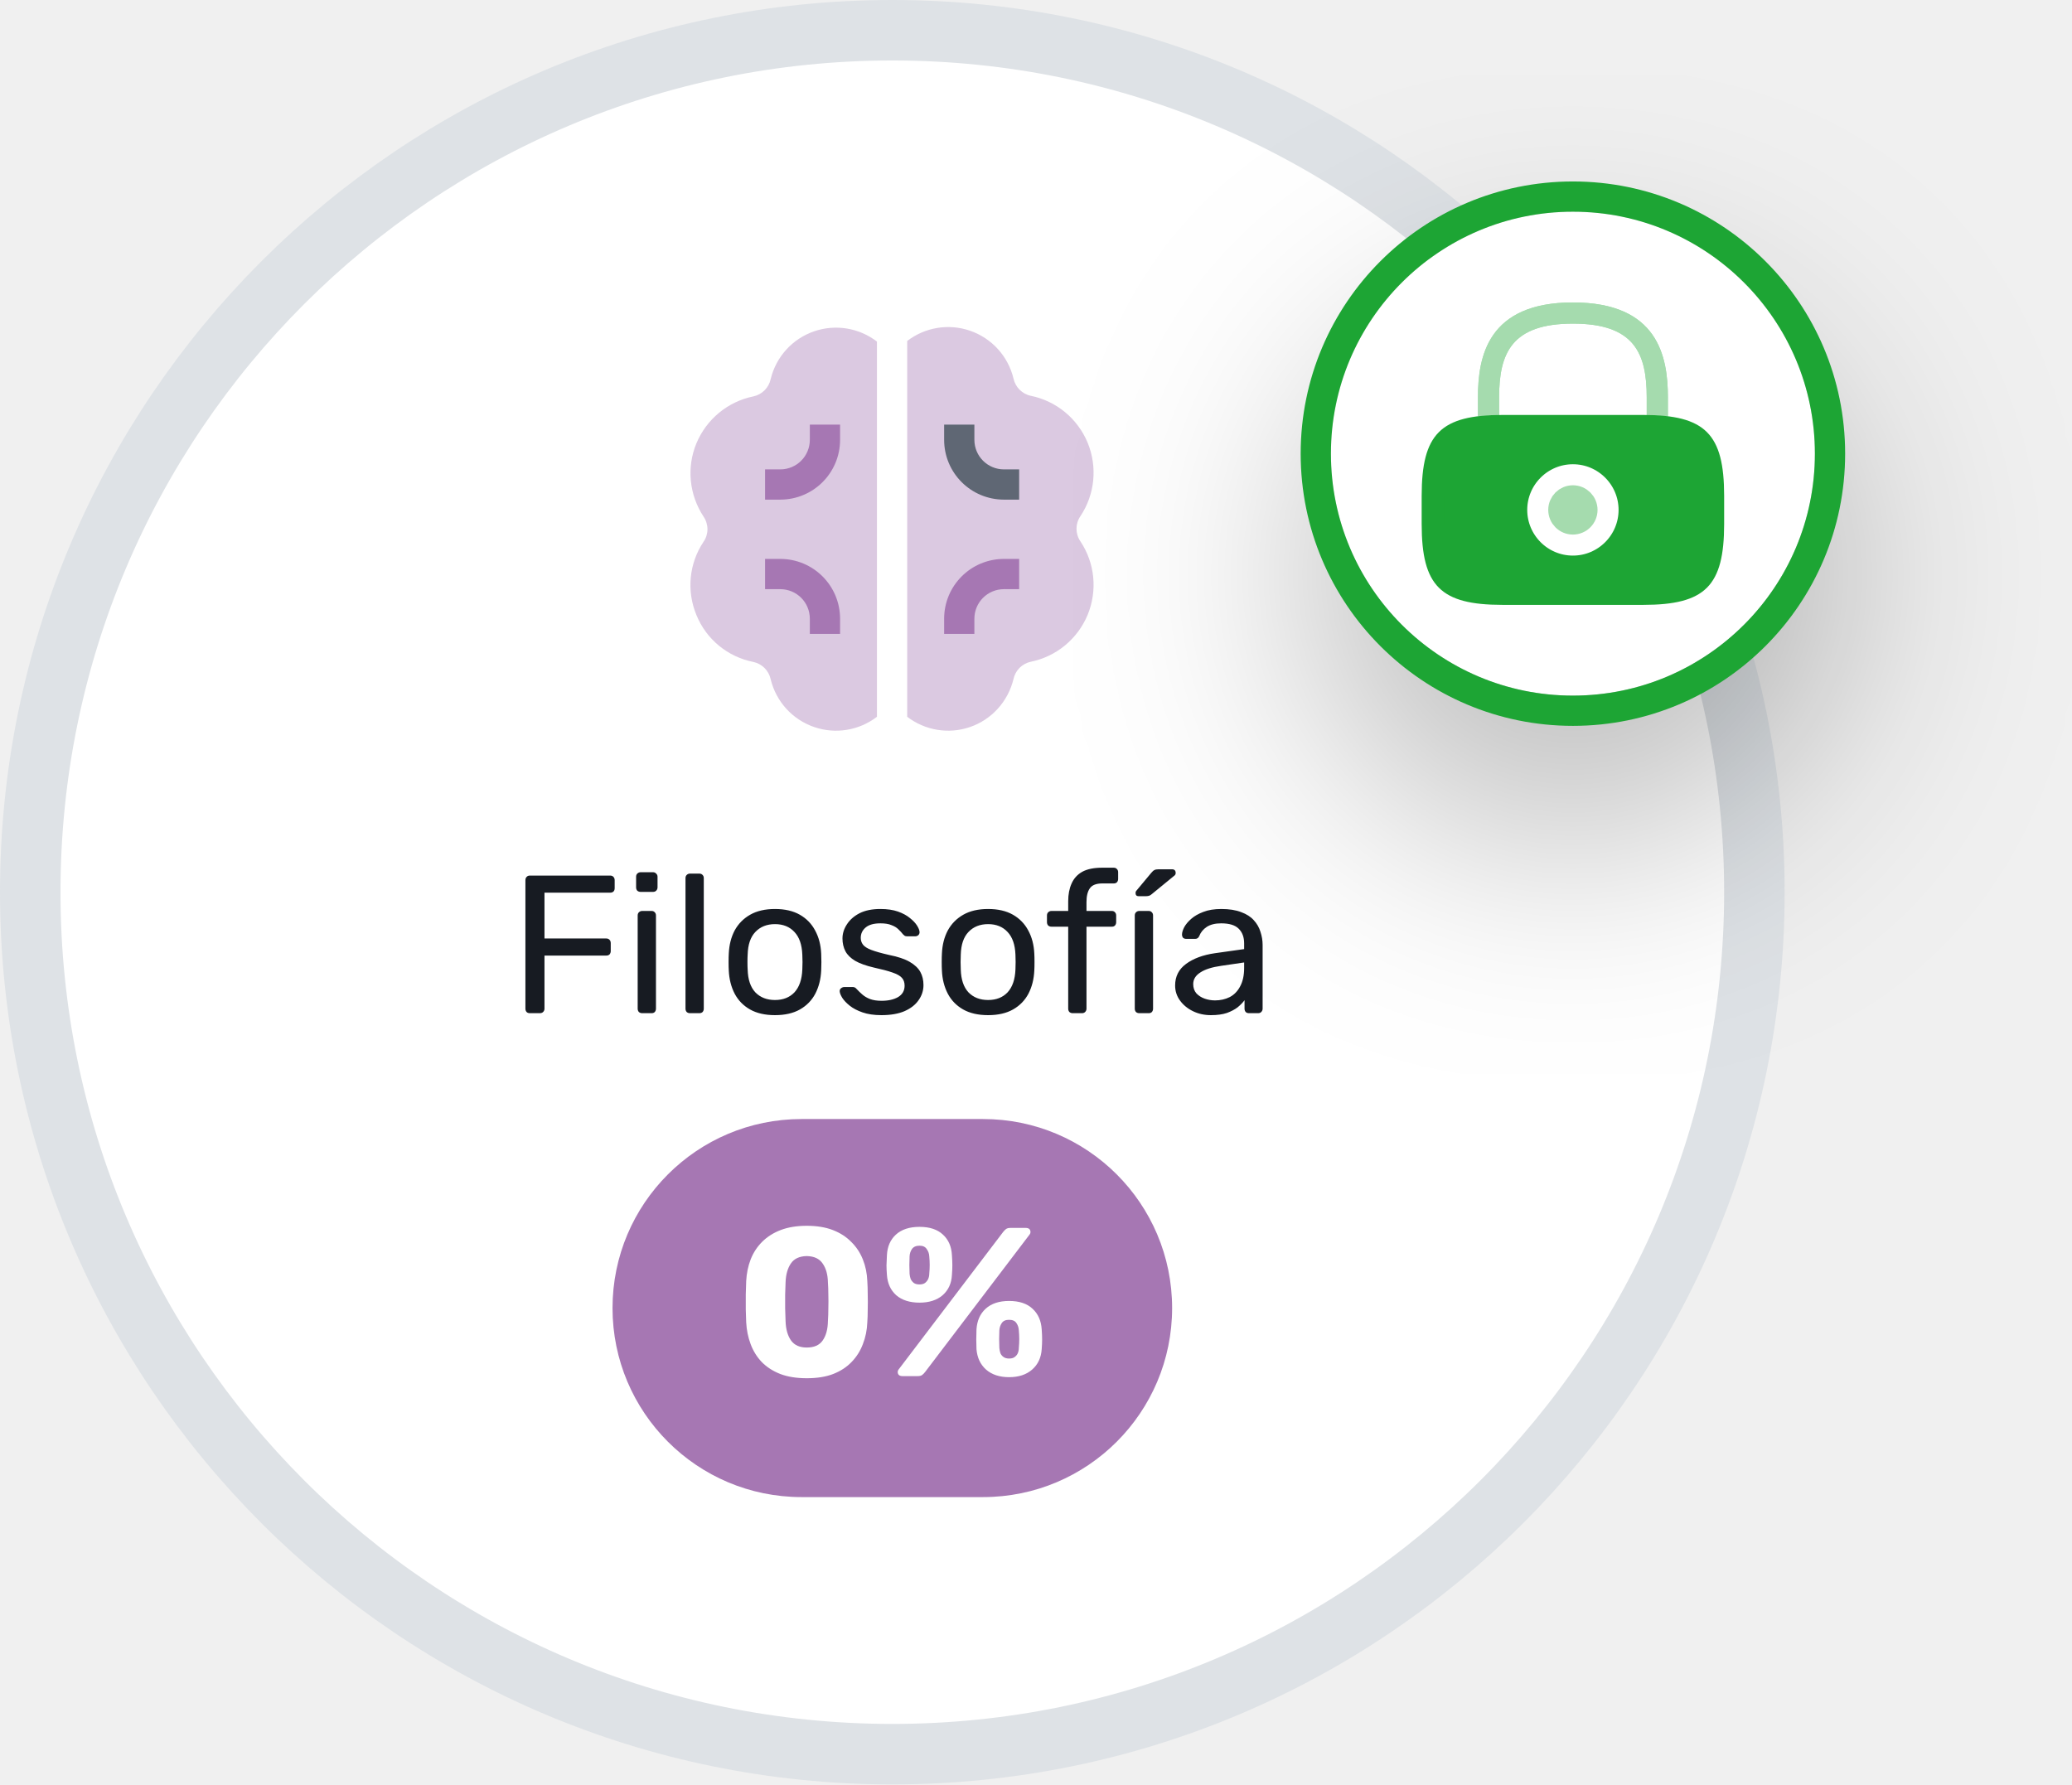
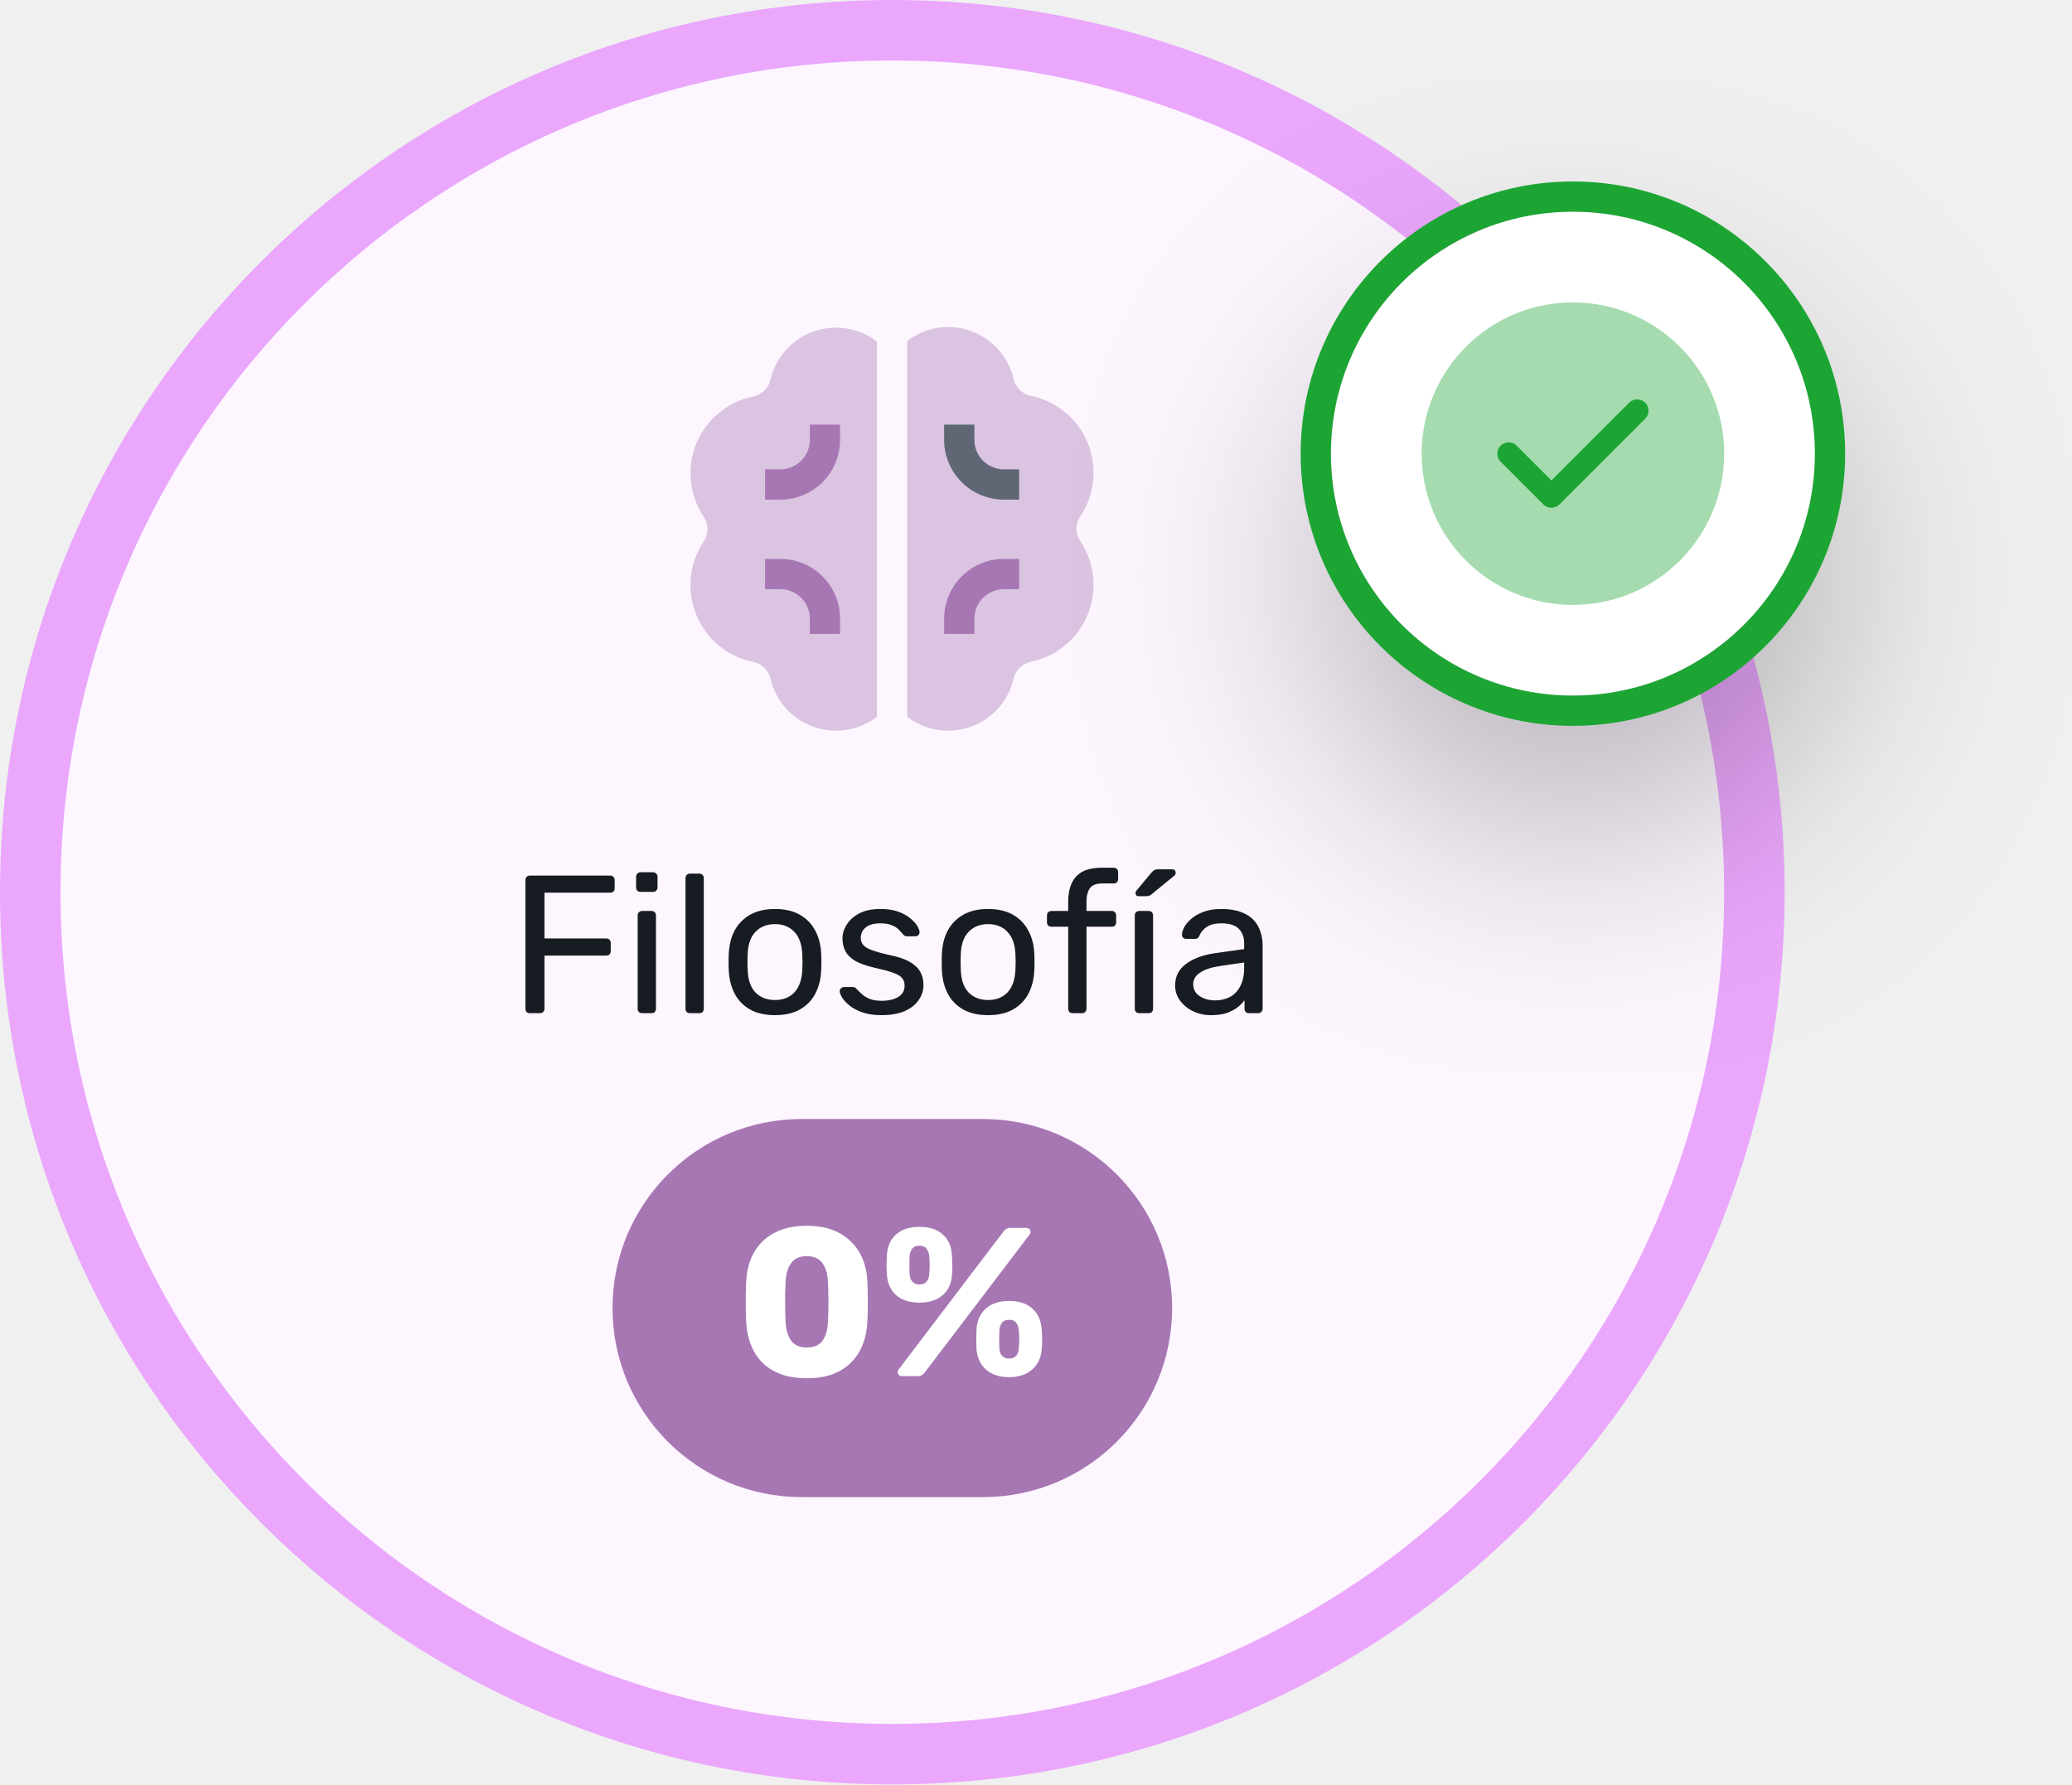
<svg xmlns="http://www.w3.org/2000/svg" width="137" height="118" viewBox="0 0 137 118" fill="none">
-   <rect x="2" y="2" width="114" height="114" rx="57" fill="white" />
-   <rect x="2" y="2" width="114" height="114" rx="57" stroke="#DEE2E6" stroke-width="4" />
-   <g clip-path="url(#clip0_15958_19572)">
-     <mask id="mask0_15958_19572" style="mask-type:luminance" maskUnits="userSpaceOnUse" x="43" y="19" width="32" height="32">
+   <rect x="2" y="2" width="114" height="114" rx="57" fill="#FDF6FF" />
+   <rect x="2" y="2" width="114" height="114" rx="57" stroke="#EAA7FC" stroke-width="4" />
+   <g clip-path="url(#clip0_16167_41080)">
+     <mask id="mask0_16167_41080" style="mask-type:luminance" maskUnits="userSpaceOnUse" x="43" y="19" width="32" height="32">
      <path d="M75 19H43V51H75V19Z" fill="white" />
    </mask>
-     <g mask="url(#mask0_15958_19572)">
+     <g mask="url(#mask0_16167_41080)">
      <path opacity="0.4" fill-rule="evenodd" clip-rule="evenodd" d="M57.984 22.588C56.805 21.683 55.25 21.423 53.837 21.907C52.397 22.4 51.317 23.587 50.957 25.067C50.837 25.64 50.384 26.093 49.811 26.213C48.117 26.56 46.717 27.72 46.051 29.307C45.384 30.907 45.571 32.72 46.517 34.16C46.864 34.667 46.864 35.334 46.517 35.827C45.557 37.267 45.384 39.08 46.051 40.68C46.704 42.28 48.117 43.44 49.811 43.773C50.384 43.893 50.837 44.347 50.957 44.92C51.317 46.4 52.397 47.587 53.837 48.08C55.25 48.564 56.805 48.304 57.984 47.399V22.588ZM59.984 47.399C61.163 48.303 62.717 48.564 64.13 48.08C65.57 47.587 66.651 46.387 67.011 44.907C67.131 44.333 67.584 43.88 68.157 43.76C69.851 43.413 71.251 42.253 71.917 40.653C72.571 39.053 72.397 37.24 71.437 35.8C71.091 35.293 71.091 34.64 71.437 34.133C72.397 32.693 72.571 30.88 71.917 29.28C71.251 27.68 69.851 26.52 68.157 26.174C67.584 26.053 67.131 25.6 67.011 25.027C66.651 23.547 65.57 22.36 64.13 21.867C62.717 21.383 61.163 21.643 59.984 22.548V47.399Z" fill="#A677B3" />
      <path fill-rule="evenodd" clip-rule="evenodd" d="M66.386 38.96C65.298 38.96 64.426 39.832 64.426 40.92V41.92H62.426V40.92C62.426 38.728 64.193 36.96 66.386 36.96H67.386V38.96H66.386Z" fill="#A677B3" />
      <path fill-rule="evenodd" clip-rule="evenodd" d="M55.546 28.08V29.08C55.546 31.272 53.778 33.04 51.586 33.04H50.586V31.04H51.586C52.674 31.04 53.546 30.168 53.546 29.08V28.08H55.546Z" fill="#A677B3" />
      <path fill-rule="evenodd" clip-rule="evenodd" d="M50.586 36.96H51.586C53.778 36.96 55.546 38.728 55.546 40.92V41.92H53.546V40.92C53.546 39.832 52.674 38.96 51.586 38.96H50.586V36.96Z" fill="#A677B3" />
      <path fill-rule="evenodd" clip-rule="evenodd" d="M64.426 28.08V29.08C64.426 30.168 65.298 31.04 66.386 31.04H67.386V33.04H66.386C64.193 33.04 62.426 31.272 62.426 29.08V28.08H64.426Z" fill="#5F6774" />
    </g>
  </g>
  <path d="M35.039 67C34.944 67 34.87 66.974 34.818 66.922C34.766 66.861 34.74 66.788 34.74 66.701V58.212C34.74 58.117 34.766 58.043 34.818 57.991C34.87 57.93 34.944 57.9 35.039 57.9H40.343C40.439 57.9 40.512 57.93 40.564 57.991C40.616 58.043 40.642 58.117 40.642 58.212V58.732C40.642 58.827 40.616 58.901 40.564 58.953C40.512 59.005 40.439 59.031 40.343 59.031H36.001V62.06H40.083C40.179 62.06 40.252 62.09 40.304 62.151C40.356 62.203 40.382 62.277 40.382 62.372V62.892C40.382 62.979 40.356 63.052 40.304 63.113C40.252 63.165 40.179 63.191 40.083 63.191H36.001V66.701C36.001 66.788 35.971 66.861 35.91 66.922C35.858 66.974 35.785 67 35.689 67H35.039ZM42.462 67C42.376 67 42.302 66.974 42.241 66.922C42.189 66.861 42.163 66.788 42.163 66.701V60.539C42.163 60.452 42.189 60.383 42.241 60.331C42.302 60.27 42.376 60.24 42.462 60.24H43.086C43.173 60.24 43.242 60.27 43.294 60.331C43.346 60.383 43.372 60.452 43.372 60.539V66.701C43.372 66.788 43.346 66.861 43.294 66.922C43.242 66.974 43.173 67 43.086 67H42.462ZM42.358 58.979C42.272 58.979 42.198 58.953 42.137 58.901C42.085 58.84 42.059 58.767 42.059 58.68V57.978C42.059 57.891 42.085 57.822 42.137 57.77C42.198 57.709 42.272 57.679 42.358 57.679H43.177C43.264 57.679 43.333 57.709 43.385 57.77C43.446 57.822 43.476 57.891 43.476 57.978V58.68C43.476 58.767 43.446 58.84 43.385 58.901C43.333 58.953 43.264 58.979 43.177 58.979H42.358ZM45.624 67C45.537 67 45.463 66.974 45.403 66.922C45.351 66.861 45.325 66.788 45.325 66.701V58.069C45.325 57.982 45.351 57.913 45.403 57.861C45.463 57.8 45.537 57.77 45.624 57.77H46.235C46.33 57.77 46.404 57.8 46.456 57.861C46.508 57.913 46.534 57.982 46.534 58.069V66.701C46.534 66.788 46.508 66.861 46.456 66.922C46.404 66.974 46.33 67 46.235 67H45.624ZM51.242 67.13C50.583 67.13 50.033 67.004 49.591 66.753C49.149 66.502 48.811 66.155 48.577 65.713C48.343 65.262 48.213 64.751 48.187 64.179C48.178 64.032 48.174 63.845 48.174 63.62C48.174 63.386 48.178 63.2 48.187 63.061C48.213 62.48 48.343 61.969 48.577 61.527C48.819 61.085 49.162 60.738 49.604 60.487C50.046 60.236 50.592 60.11 51.242 60.11C51.892 60.11 52.438 60.236 52.88 60.487C53.322 60.738 53.66 61.085 53.894 61.527C54.136 61.969 54.271 62.48 54.297 63.061C54.305 63.2 54.31 63.386 54.31 63.62C54.31 63.845 54.305 64.032 54.297 64.179C54.271 64.751 54.141 65.262 53.907 65.713C53.673 66.155 53.335 66.502 52.893 66.753C52.451 67.004 51.9 67.13 51.242 67.13ZM51.242 66.129C51.779 66.129 52.208 65.96 52.529 65.622C52.849 65.275 53.023 64.773 53.049 64.114C53.057 63.984 53.062 63.819 53.062 63.62C53.062 63.421 53.057 63.256 53.049 63.126C53.023 62.467 52.849 61.969 52.529 61.631C52.208 61.284 51.779 61.111 51.242 61.111C50.704 61.111 50.271 61.284 49.942 61.631C49.621 61.969 49.452 62.467 49.435 63.126C49.426 63.256 49.422 63.421 49.422 63.62C49.422 63.819 49.426 63.984 49.435 64.114C49.452 64.773 49.621 65.275 49.942 65.622C50.271 65.96 50.704 66.129 51.242 66.129ZM58.278 67.13C57.792 67.13 57.376 67.069 57.03 66.948C56.683 66.827 56.401 66.679 56.185 66.506C55.968 66.333 55.803 66.159 55.691 65.986C55.587 65.813 55.53 65.674 55.522 65.57C55.513 65.475 55.543 65.401 55.613 65.349C55.682 65.297 55.751 65.271 55.821 65.271H56.393C56.445 65.271 56.484 65.28 56.51 65.297C56.544 65.306 56.588 65.34 56.64 65.401C56.752 65.522 56.878 65.644 57.017 65.765C57.155 65.886 57.324 65.986 57.524 66.064C57.732 66.142 57.987 66.181 58.291 66.181C58.733 66.181 59.097 66.099 59.383 65.934C59.669 65.761 59.812 65.509 59.812 65.18C59.812 64.963 59.751 64.79 59.63 64.66C59.517 64.53 59.309 64.413 59.006 64.309C58.711 64.205 58.304 64.097 57.784 63.984C57.264 63.863 56.852 63.715 56.549 63.542C56.245 63.36 56.029 63.148 55.899 62.905C55.769 62.654 55.704 62.372 55.704 62.06C55.704 61.739 55.799 61.432 55.99 61.137C56.18 60.834 56.458 60.587 56.822 60.396C57.194 60.205 57.658 60.11 58.213 60.11C58.663 60.11 59.049 60.166 59.37 60.279C59.69 60.392 59.955 60.535 60.163 60.708C60.371 60.873 60.527 61.037 60.631 61.202C60.735 61.367 60.791 61.505 60.8 61.618C60.808 61.705 60.782 61.778 60.722 61.839C60.661 61.891 60.592 61.917 60.514 61.917H59.968C59.907 61.917 59.855 61.904 59.812 61.878C59.777 61.852 59.742 61.822 59.708 61.787C59.621 61.674 59.517 61.562 59.396 61.449C59.283 61.336 59.131 61.245 58.941 61.176C58.759 61.098 58.516 61.059 58.213 61.059C57.779 61.059 57.454 61.15 57.238 61.332C57.021 61.514 56.913 61.744 56.913 62.021C56.913 62.186 56.96 62.333 57.056 62.463C57.151 62.593 57.333 62.71 57.602 62.814C57.87 62.918 58.269 63.031 58.798 63.152C59.37 63.265 59.82 63.416 60.15 63.607C60.479 63.798 60.713 64.019 60.852 64.27C60.99 64.521 61.06 64.812 61.06 65.141C61.06 65.505 60.951 65.839 60.735 66.142C60.527 66.445 60.215 66.688 59.799 66.87C59.391 67.043 58.884 67.13 58.278 67.13ZM65.334 67.13C64.675 67.13 64.124 67.004 63.682 66.753C63.24 66.502 62.903 66.155 62.669 65.713C62.434 65.262 62.304 64.751 62.279 64.179C62.27 64.032 62.266 63.845 62.266 63.62C62.266 63.386 62.27 63.2 62.279 63.061C62.304 62.48 62.434 61.969 62.669 61.527C62.911 61.085 63.254 60.738 63.696 60.487C64.138 60.236 64.683 60.11 65.334 60.11C65.984 60.11 66.529 60.236 66.972 60.487C67.413 60.738 67.751 61.085 67.986 61.527C68.228 61.969 68.362 62.48 68.388 63.061C68.397 63.2 68.401 63.386 68.401 63.62C68.401 63.845 68.397 64.032 68.388 64.179C68.362 64.751 68.233 65.262 67.999 65.713C67.764 66.155 67.427 66.502 66.984 66.753C66.543 67.004 65.992 67.13 65.334 67.13ZM65.334 66.129C65.871 66.129 66.3 65.96 66.621 65.622C66.941 65.275 67.115 64.773 67.141 64.114C67.149 63.984 67.153 63.819 67.153 63.62C67.153 63.421 67.149 63.256 67.141 63.126C67.115 62.467 66.941 61.969 66.621 61.631C66.3 61.284 65.871 61.111 65.334 61.111C64.796 61.111 64.363 61.284 64.034 61.631C63.713 61.969 63.544 62.467 63.526 63.126C63.518 63.256 63.514 63.421 63.514 63.62C63.514 63.819 63.518 63.984 63.526 64.114C63.544 64.773 63.713 65.275 64.034 65.622C64.363 65.96 64.796 66.129 65.334 66.129ZM70.928 67C70.841 67 70.768 66.974 70.707 66.922C70.655 66.861 70.629 66.788 70.629 66.701V61.28H69.524C69.438 61.28 69.364 61.254 69.303 61.202C69.251 61.141 69.225 61.068 69.225 60.981V60.539C69.225 60.452 69.251 60.383 69.303 60.331C69.364 60.27 69.438 60.24 69.524 60.24H70.629V59.59C70.629 59.148 70.703 58.762 70.85 58.433C70.998 58.095 71.231 57.835 71.552 57.653C71.882 57.471 72.319 57.38 72.865 57.38H73.645C73.732 57.38 73.801 57.41 73.853 57.471C73.905 57.523 73.931 57.592 73.931 57.679V58.121C73.931 58.208 73.905 58.281 73.853 58.342C73.801 58.394 73.732 58.42 73.645 58.42H72.891C72.484 58.42 72.207 58.528 72.059 58.745C71.912 58.953 71.838 59.256 71.838 59.655V60.24H73.515C73.602 60.24 73.671 60.27 73.723 60.331C73.775 60.383 73.801 60.452 73.801 60.539V60.981C73.801 61.068 73.775 61.141 73.723 61.202C73.671 61.254 73.602 61.28 73.515 61.28H71.838V66.701C71.838 66.788 71.808 66.861 71.747 66.922C71.695 66.974 71.626 67 71.539 67H70.928ZM75.33 67C75.244 67 75.17 66.974 75.109 66.922C75.057 66.861 75.031 66.788 75.031 66.701V60.539C75.031 60.452 75.057 60.383 75.109 60.331C75.17 60.27 75.244 60.24 75.33 60.24H75.954C76.041 60.24 76.11 60.27 76.162 60.331C76.214 60.383 76.24 60.452 76.24 60.539V66.701C76.24 66.788 76.214 66.861 76.162 66.922C76.11 66.974 76.041 67 75.954 67H75.33ZM75.291 59.265C75.153 59.265 75.083 59.196 75.083 59.057C75.083 58.988 75.105 58.931 75.148 58.888L76.123 57.718C76.201 57.623 76.271 57.562 76.331 57.536C76.392 57.501 76.483 57.484 76.604 57.484H77.488C77.653 57.484 77.735 57.566 77.735 57.731C77.735 57.792 77.714 57.844 77.67 57.887L76.162 59.122C76.093 59.183 76.028 59.222 75.967 59.239C75.907 59.256 75.829 59.265 75.733 59.265H75.291ZM80.065 67.13C79.631 67.13 79.237 67.043 78.882 66.87C78.526 66.697 78.24 66.463 78.024 66.168C77.807 65.873 77.699 65.54 77.699 65.167C77.699 64.569 77.941 64.092 78.427 63.737C78.912 63.382 79.545 63.148 80.325 63.035L82.262 62.762V62.385C82.262 61.969 82.14 61.644 81.898 61.41C81.664 61.176 81.278 61.059 80.741 61.059C80.351 61.059 80.034 61.137 79.792 61.293C79.558 61.449 79.393 61.648 79.298 61.891C79.246 62.021 79.155 62.086 79.025 62.086H78.44C78.344 62.086 78.271 62.06 78.219 62.008C78.175 61.947 78.154 61.878 78.154 61.8C78.154 61.67 78.201 61.51 78.297 61.319C78.401 61.128 78.557 60.942 78.765 60.76C78.973 60.578 79.237 60.426 79.558 60.305C79.887 60.175 80.286 60.11 80.754 60.11C81.274 60.11 81.711 60.179 82.067 60.318C82.422 60.448 82.699 60.626 82.899 60.851C83.107 61.076 83.254 61.332 83.341 61.618C83.436 61.904 83.484 62.194 83.484 62.489V66.701C83.484 66.788 83.453 66.861 83.393 66.922C83.341 66.974 83.271 67 83.185 67H82.587C82.491 67 82.418 66.974 82.366 66.922C82.314 66.861 82.288 66.788 82.288 66.701V66.142C82.175 66.298 82.023 66.454 81.833 66.61C81.642 66.757 81.404 66.883 81.118 66.987C80.832 67.082 80.481 67.13 80.065 67.13ZM80.338 66.155C80.693 66.155 81.018 66.081 81.313 65.934C81.607 65.778 81.837 65.54 82.002 65.219C82.175 64.898 82.262 64.495 82.262 64.01V63.646L80.754 63.867C80.138 63.954 79.675 64.101 79.363 64.309C79.051 64.508 78.895 64.764 78.895 65.076C78.895 65.319 78.964 65.522 79.103 65.687C79.25 65.843 79.432 65.96 79.649 66.038C79.874 66.116 80.104 66.155 80.338 66.155Z" fill="#171B22" />
  <rect x="40.5" y="74" width="37" height="25" rx="12.5" fill="#A677B3" />
  <path d="M53.342 91.14C52.67 91.14 52.086 91.047 51.592 90.86C51.097 90.664 50.686 90.398 50.36 90.062C50.042 89.726 49.8 89.334 49.632 88.886C49.464 88.438 49.366 87.957 49.338 87.444C49.328 87.192 49.319 86.907 49.31 86.59C49.31 86.263 49.31 85.937 49.31 85.61C49.319 85.274 49.328 84.975 49.338 84.714C49.366 84.201 49.464 83.725 49.632 83.286C49.809 82.838 50.061 82.451 50.388 82.124C50.724 81.788 51.134 81.527 51.62 81.34C52.114 81.153 52.688 81.06 53.342 81.06C54.004 81.06 54.578 81.153 55.064 81.34C55.549 81.527 55.955 81.788 56.282 82.124C56.618 82.451 56.874 82.838 57.052 83.286C57.229 83.725 57.327 84.201 57.346 84.714C57.364 84.975 57.374 85.274 57.374 85.61C57.383 85.937 57.383 86.263 57.374 86.59C57.374 86.907 57.364 87.192 57.346 87.444C57.327 87.957 57.229 88.438 57.052 88.886C56.884 89.334 56.636 89.726 56.31 90.062C55.992 90.398 55.586 90.664 55.092 90.86C54.606 91.047 54.023 91.14 53.342 91.14ZM53.342 89.11C53.827 89.11 54.177 88.956 54.392 88.648C54.616 88.331 54.732 87.906 54.742 87.374C54.76 87.103 54.77 86.819 54.77 86.52C54.779 86.221 54.779 85.923 54.77 85.624C54.77 85.325 54.76 85.05 54.742 84.798C54.732 84.285 54.616 83.869 54.392 83.552C54.177 83.235 53.827 83.071 53.342 83.062C52.856 83.071 52.506 83.235 52.292 83.552C52.077 83.869 51.96 84.285 51.942 84.798C51.932 85.05 51.923 85.325 51.914 85.624C51.914 85.923 51.914 86.221 51.914 86.52C51.923 86.819 51.932 87.103 51.942 87.374C51.96 87.906 52.082 88.331 52.306 88.648C52.53 88.956 52.875 89.11 53.342 89.11ZM59.679 91C59.465 91 59.357 90.907 59.357 90.72C59.357 90.664 59.376 90.613 59.413 90.566L66.329 81.466C66.395 81.382 66.46 81.317 66.525 81.27C66.591 81.223 66.689 81.2 66.819 81.2H67.813C68.028 81.2 68.135 81.293 68.135 81.48C68.135 81.536 68.117 81.587 68.079 81.634L61.163 90.734C61.098 90.818 61.033 90.883 60.967 90.93C60.902 90.977 60.804 91 60.673 91H59.679ZM66.721 91.07C66.087 91.07 65.578 90.902 65.195 90.566C64.822 90.23 64.612 89.782 64.565 89.222C64.556 88.979 64.551 88.765 64.551 88.578C64.551 88.391 64.556 88.167 64.565 87.906C64.603 87.337 64.803 86.884 65.167 86.548C65.541 86.203 66.059 86.03 66.721 86.03C67.393 86.03 67.911 86.203 68.275 86.548C68.639 86.884 68.84 87.337 68.877 87.906C68.896 88.167 68.905 88.391 68.905 88.578C68.905 88.765 68.896 88.979 68.877 89.222C68.84 89.782 68.63 90.23 68.247 90.566C67.865 90.902 67.356 91.07 66.721 91.07ZM66.721 89.838C66.88 89.838 67.001 89.805 67.085 89.74C67.179 89.675 67.249 89.591 67.295 89.488C67.342 89.376 67.365 89.259 67.365 89.138C67.384 88.923 67.393 88.727 67.393 88.55C67.393 88.373 67.384 88.181 67.365 87.976C67.356 87.799 67.305 87.64 67.211 87.5C67.118 87.351 66.955 87.276 66.721 87.276C66.488 87.276 66.325 87.351 66.231 87.5C66.138 87.64 66.087 87.799 66.077 87.976C66.068 88.181 66.063 88.373 66.063 88.55C66.063 88.727 66.068 88.923 66.077 89.138C66.087 89.259 66.11 89.376 66.147 89.488C66.194 89.591 66.264 89.675 66.357 89.74C66.451 89.805 66.572 89.838 66.721 89.838ZM60.799 86.142C60.155 86.142 59.642 85.979 59.259 85.652C58.886 85.316 58.681 84.868 58.643 84.308C58.625 84.065 58.615 83.855 58.615 83.678C58.625 83.491 58.634 83.267 58.643 83.006C58.671 82.437 58.867 81.984 59.231 81.648C59.605 81.303 60.127 81.13 60.799 81.13C61.471 81.13 61.989 81.303 62.353 81.648C62.717 81.984 62.913 82.437 62.941 83.006C62.96 83.267 62.969 83.491 62.969 83.678C62.969 83.855 62.96 84.065 62.941 84.308C62.913 84.868 62.708 85.316 62.325 85.652C61.943 85.979 61.434 86.142 60.799 86.142ZM60.799 84.938C60.949 84.938 61.07 84.905 61.163 84.84C61.257 84.765 61.327 84.677 61.373 84.574C61.42 84.462 61.443 84.35 61.443 84.238C61.462 84.023 61.471 83.827 61.471 83.65C61.471 83.473 61.462 83.281 61.443 83.076C61.434 82.899 61.378 82.74 61.275 82.6C61.182 82.451 61.023 82.376 60.799 82.376C60.566 82.376 60.398 82.451 60.295 82.6C60.202 82.74 60.151 82.899 60.141 83.076C60.132 83.281 60.127 83.473 60.127 83.65C60.127 83.827 60.132 84.023 60.141 84.238C60.151 84.35 60.174 84.462 60.211 84.574C60.258 84.677 60.328 84.765 60.421 84.84C60.515 84.905 60.641 84.938 60.799 84.938Z" fill="white" />
-   <g filter="url(#filter0_d_15958_19572)">
+   <g filter="url(#filter0_d_16167_41080)">
    <rect x="88" y="14" width="32" height="32" rx="16" fill="white" />
    <rect x="87" y="13" width="34" height="34" rx="17" stroke="#1DA534" stroke-width="2" />
-     <path opacity="0.4" d="M103.999 32.84C104.485 32.84 104.879 33.234 104.879 33.72C104.879 34.206 104.485 34.6 103.999 34.6C103.513 34.6 103.119 34.206 103.119 33.72C103.119 33.234 103.513 32.84 103.999 32.84Z" fill="#1DA534" stroke="#1DA534" stroke-width="1.5" />
-     <path d="M99.35 28.19H108.65C110.674 28.19 111.735 28.511 112.332 29.108C112.929 29.705 113.25 30.766 113.25 32.79V34.65C113.25 36.673 112.929 37.736 112.332 38.333C111.735 38.929 110.673 39.249 108.65 39.249H99.35C97.327 39.249 96.265 38.929 95.668 38.333C95.071 37.736 94.75 36.673 94.75 34.65V32.79C94.75 30.766 95.071 29.705 95.668 29.108C96.265 28.511 97.326 28.19 99.35 28.19ZM104 29.95C101.914 29.95 100.23 31.648 100.23 33.72C100.231 35.793 101.914 37.49 104 37.49C106.086 37.49 107.769 35.793 107.77 33.72C107.77 31.648 106.086 29.95 104 29.95Z" fill="#1DA534" stroke="#1DA534" stroke-width="1.5" />
-     <g opacity="0.4">
-       <mask id="path-15-inside-1_15958_19572" fill="white">
-         <path d="M99.121 27.45V26.28C99.121 23.35 99.951 21.4 104.001 21.4C108.051 21.4 108.881 23.35 108.881 26.28V27.45C109.391 27.46 109.851 27.48 110.281 27.54V26.28C110.281 23.58 109.631 20 104.001 20C98.371 20 97.721 23.58 97.721 26.28V27.53C98.141 27.48 98.611 27.45 99.121 27.45Z" />
-       </mask>
-       <path d="M99.121 27.45V26.28C99.121 23.35 99.951 21.4 104.001 21.4C108.051 21.4 108.881 23.35 108.881 26.28V27.45C109.391 27.46 109.851 27.48 110.281 27.54V26.28C110.281 23.58 109.631 20 104.001 20C98.371 20 97.721 23.58 97.721 26.28V27.53C98.141 27.48 98.611 27.45 99.121 27.45Z" fill="#1DA534" />
-       <path d="M99.121 27.45V28.95H100.621V27.45H99.121ZM108.881 27.45H107.381V28.921L108.851 28.95L108.881 27.45ZM110.281 27.54L110.073 29.026L111.781 29.264V27.54H110.281ZM110.281 26.28H108.781H110.281ZM97.721 27.53H96.221V29.219L97.898 29.02L97.721 27.53ZM99.121 27.45H100.621V26.28H99.121H97.621V27.45H99.121ZM99.121 26.28H100.621C100.621 24.883 100.837 24.129 101.193 23.703C101.498 23.338 102.182 22.9 104.001 22.9V21.4V19.9C101.769 19.9 100.014 20.436 98.891 21.779C97.82 23.061 97.621 24.747 97.621 26.28H99.121ZM104.001 21.4V22.9C105.819 22.9 106.504 23.338 106.809 23.703C107.165 24.129 107.381 24.883 107.381 26.28H108.881H110.381C110.381 24.747 110.182 23.061 109.11 21.779C107.988 20.436 106.232 19.9 104.001 19.9V21.4ZM108.881 26.28H107.381V27.45H108.881H110.381V26.28H108.881ZM108.881 27.45L108.851 28.95C109.349 28.959 109.735 28.979 110.073 29.026L110.281 27.54L110.488 26.054C109.966 25.982 109.433 25.96 108.91 25.95L108.881 27.45ZM110.281 27.54H111.781V26.28H110.281H108.781V27.54H110.281ZM110.281 26.28H111.781C111.781 24.867 111.625 22.895 110.479 21.265C109.257 19.525 107.156 18.5 104.001 18.5V20V21.5C106.475 21.5 107.515 22.265 108.025 22.99C108.611 23.825 108.781 24.993 108.781 26.28H110.281ZM104.001 20V18.5C100.845 18.5 98.745 19.525 97.522 21.265C96.376 22.895 96.221 24.867 96.221 26.28H97.721H99.221C99.221 24.993 99.39 23.825 99.977 22.99C100.487 22.265 101.526 21.5 104.001 21.5V20ZM97.721 26.28H96.221V27.53H97.721H99.221V26.28H97.721ZM97.721 27.53L97.898 29.02C98.258 28.977 98.669 28.95 99.121 28.95V27.45V25.95C98.552 25.95 98.023 25.983 97.543 26.041L97.721 27.53Z" fill="#1DA534" mask="url(#path-15-inside-1_15958_19572)" />
-     </g>
+     <path opacity="0.4" d="M104 40C109.523 40 114 35.523 114 30C114 24.477 109.523 20 104 20C98.477 20 94 24.477 94 30C94 35.523 98.477 40 104 40Z" fill="#1DA534" />
+     <path d="M102.579 33.58C102.379 33.58 102.189 33.5 102.049 33.36L99.219 30.53C98.93 30.24 98.93 29.76 99.219 29.47C99.51 29.18 99.99 29.18 100.279 29.47L102.579 31.77L107.719 26.63C108.009 26.34 108.489 26.34 108.779 26.63C109.069 26.92 109.069 27.4 108.779 27.69L103.109 33.36C102.969 33.5 102.779 33.58 102.579 33.58Z" fill="#1DA534" />
  </g>
  <defs>
-     <filter id="filter0_d_15958_19572" x="71" y="5" width="66" height="66" filterUnits="userSpaceOnUse" color-interpolation-filters="sRGB">
+     <filter id="filter0_d_16167_41080" x="71" y="5" width="66" height="66" filterUnits="userSpaceOnUse" color-interpolation-filters="sRGB">
      <feFlood flood-opacity="0" result="BackgroundImageFix" />
      <feColorMatrix in="SourceAlpha" type="matrix" values="0 0 0 0 0 0 0 0 0 0 0 0 0 0 0 0 0 0 127 0" result="hardAlpha" />
      <feOffset dy="8" />
      <feGaussianBlur stdDeviation="7.5" />
      <feColorMatrix type="matrix" values="0 0 0 0 0 0 0 0 0 0 0 0 0 0 0 0 0 0 0.25 0" />
-       <feBlend mode="normal" in2="BackgroundImageFix" result="effect1_dropShadow_15958_19572" />
-       <feBlend mode="normal" in="SourceGraphic" in2="effect1_dropShadow_15958_19572" result="shape" />
+       <feBlend mode="normal" in2="BackgroundImageFix" result="effect1_dropShadow_16167_41080" />
+       <feBlend mode="normal" in="SourceGraphic" in2="effect1_dropShadow_16167_41080" result="shape" />
    </filter>
-     <clipPath id="clip0_15958_19572">
+     <clipPath id="clip0_16167_41080">
      <rect width="32" height="32" fill="white" transform="translate(43 19)" />
    </clipPath>
  </defs>
</svg>
